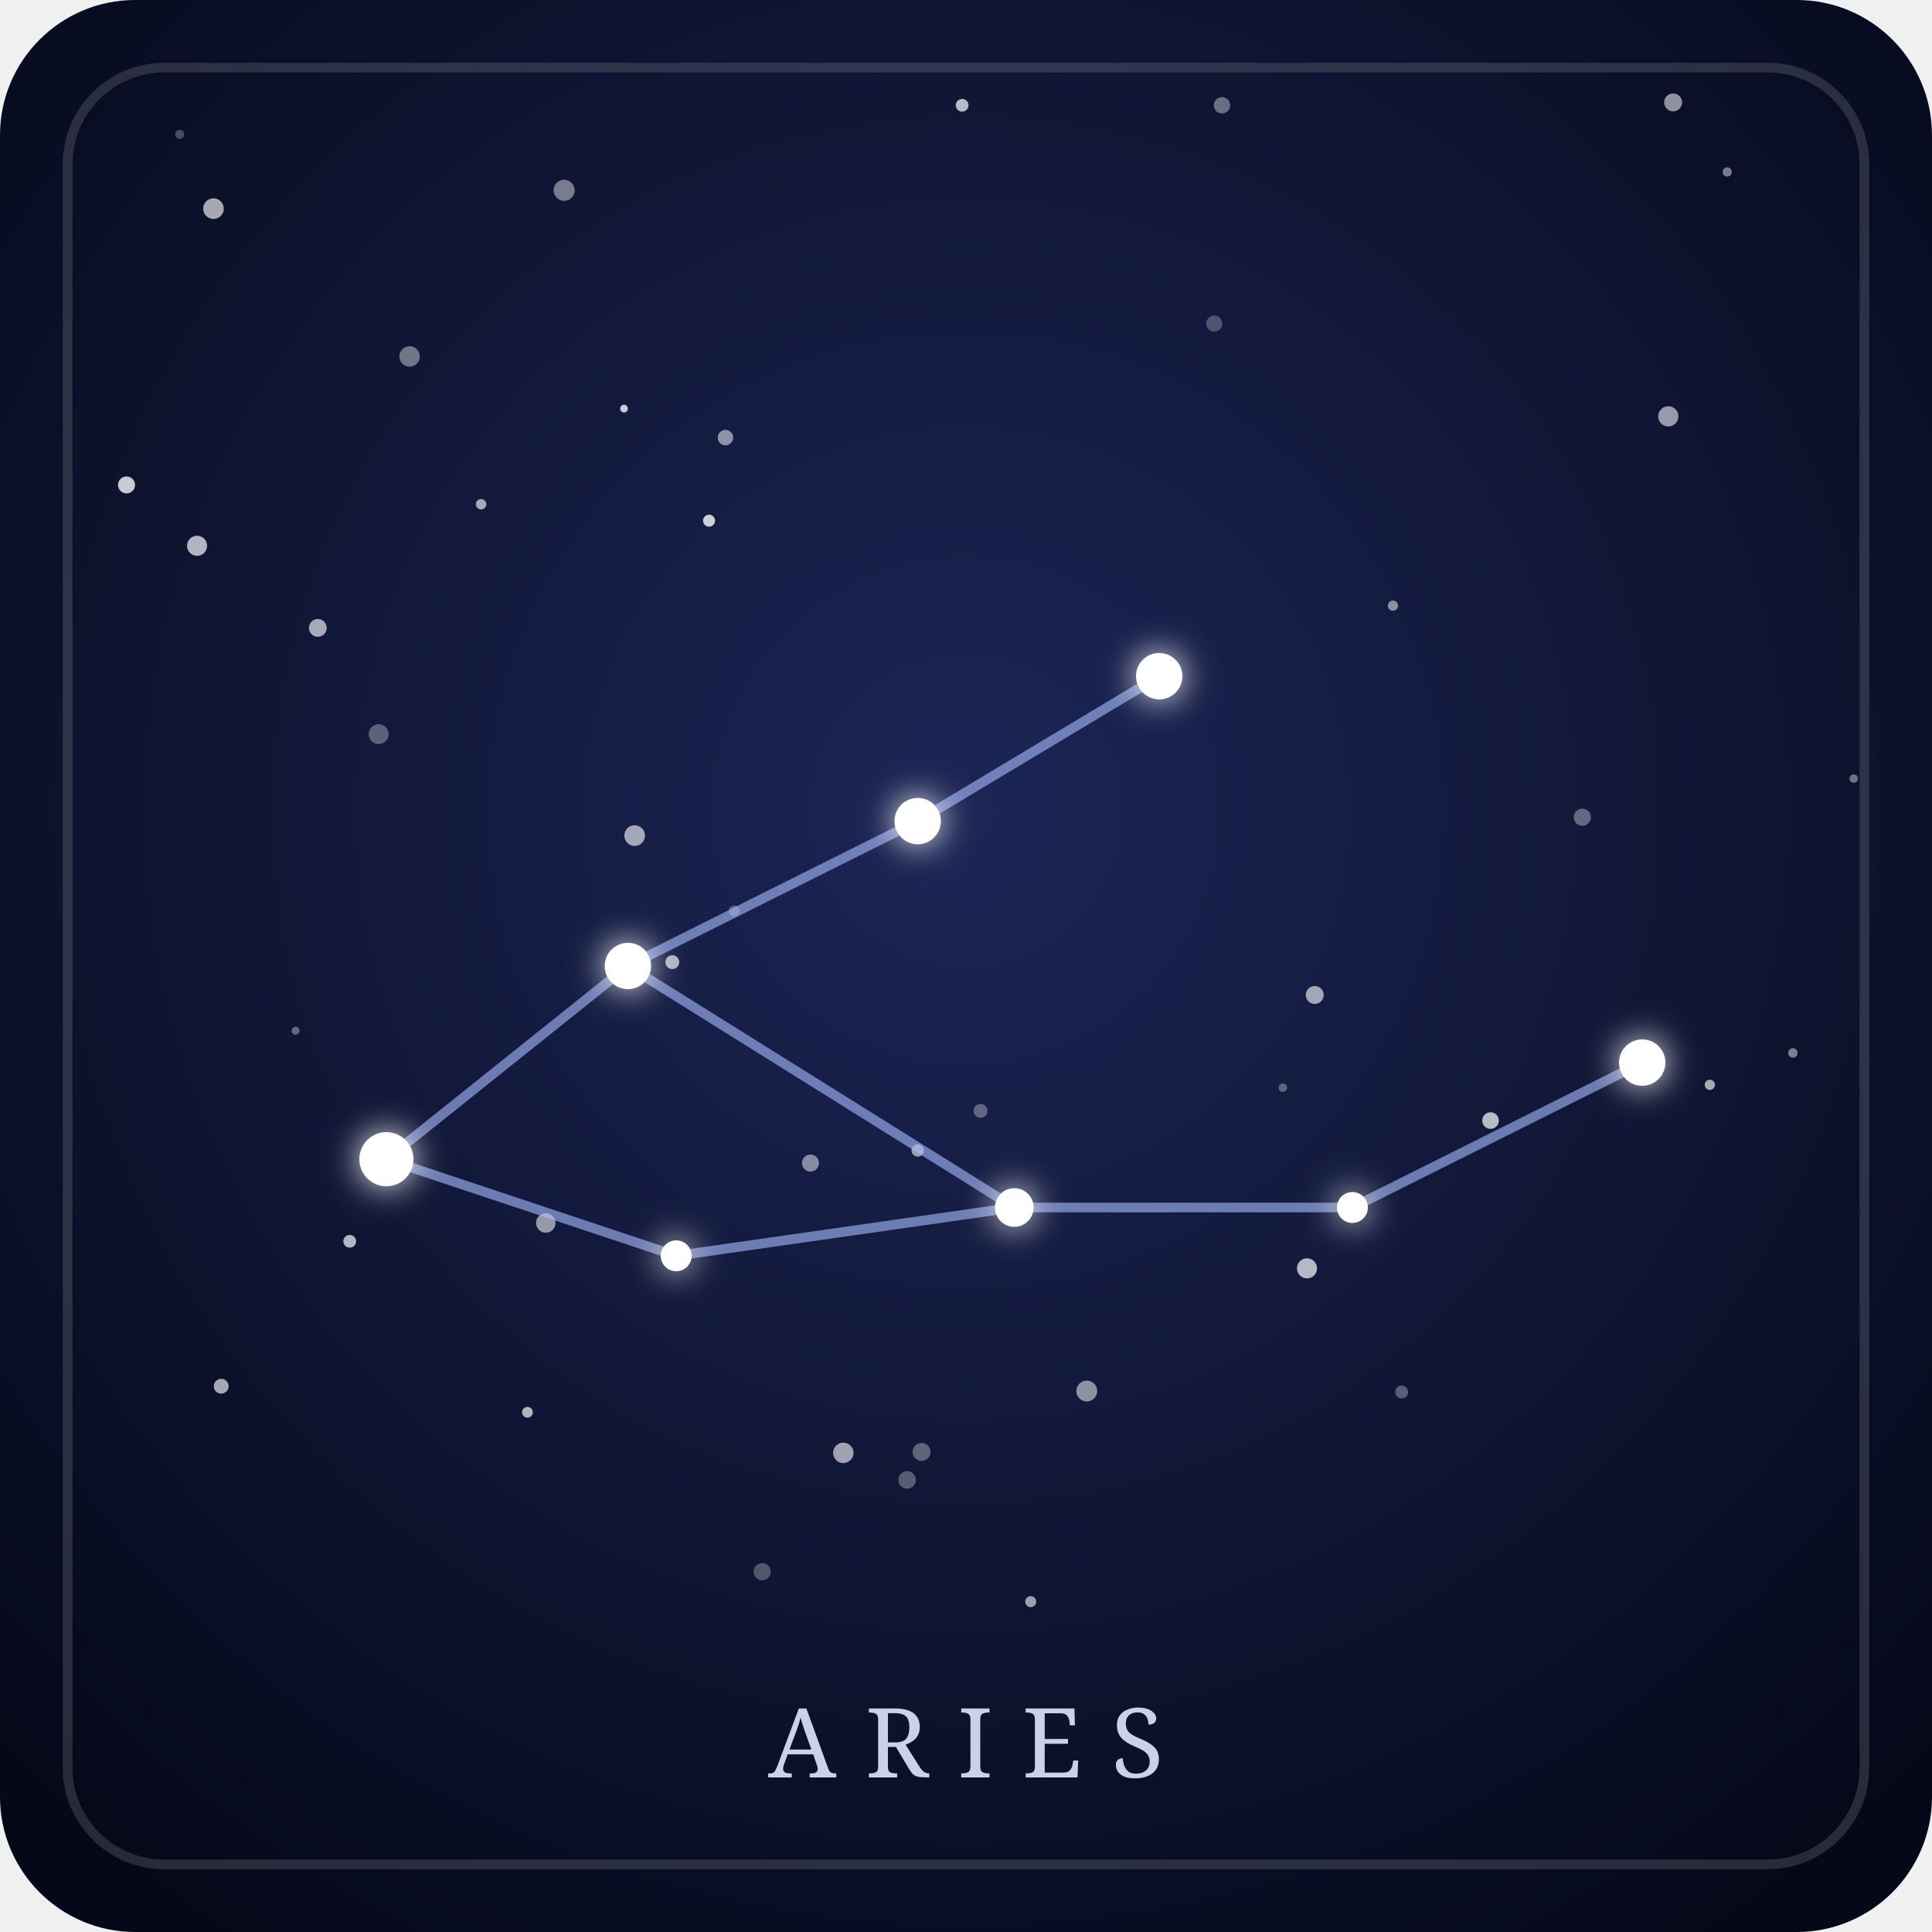
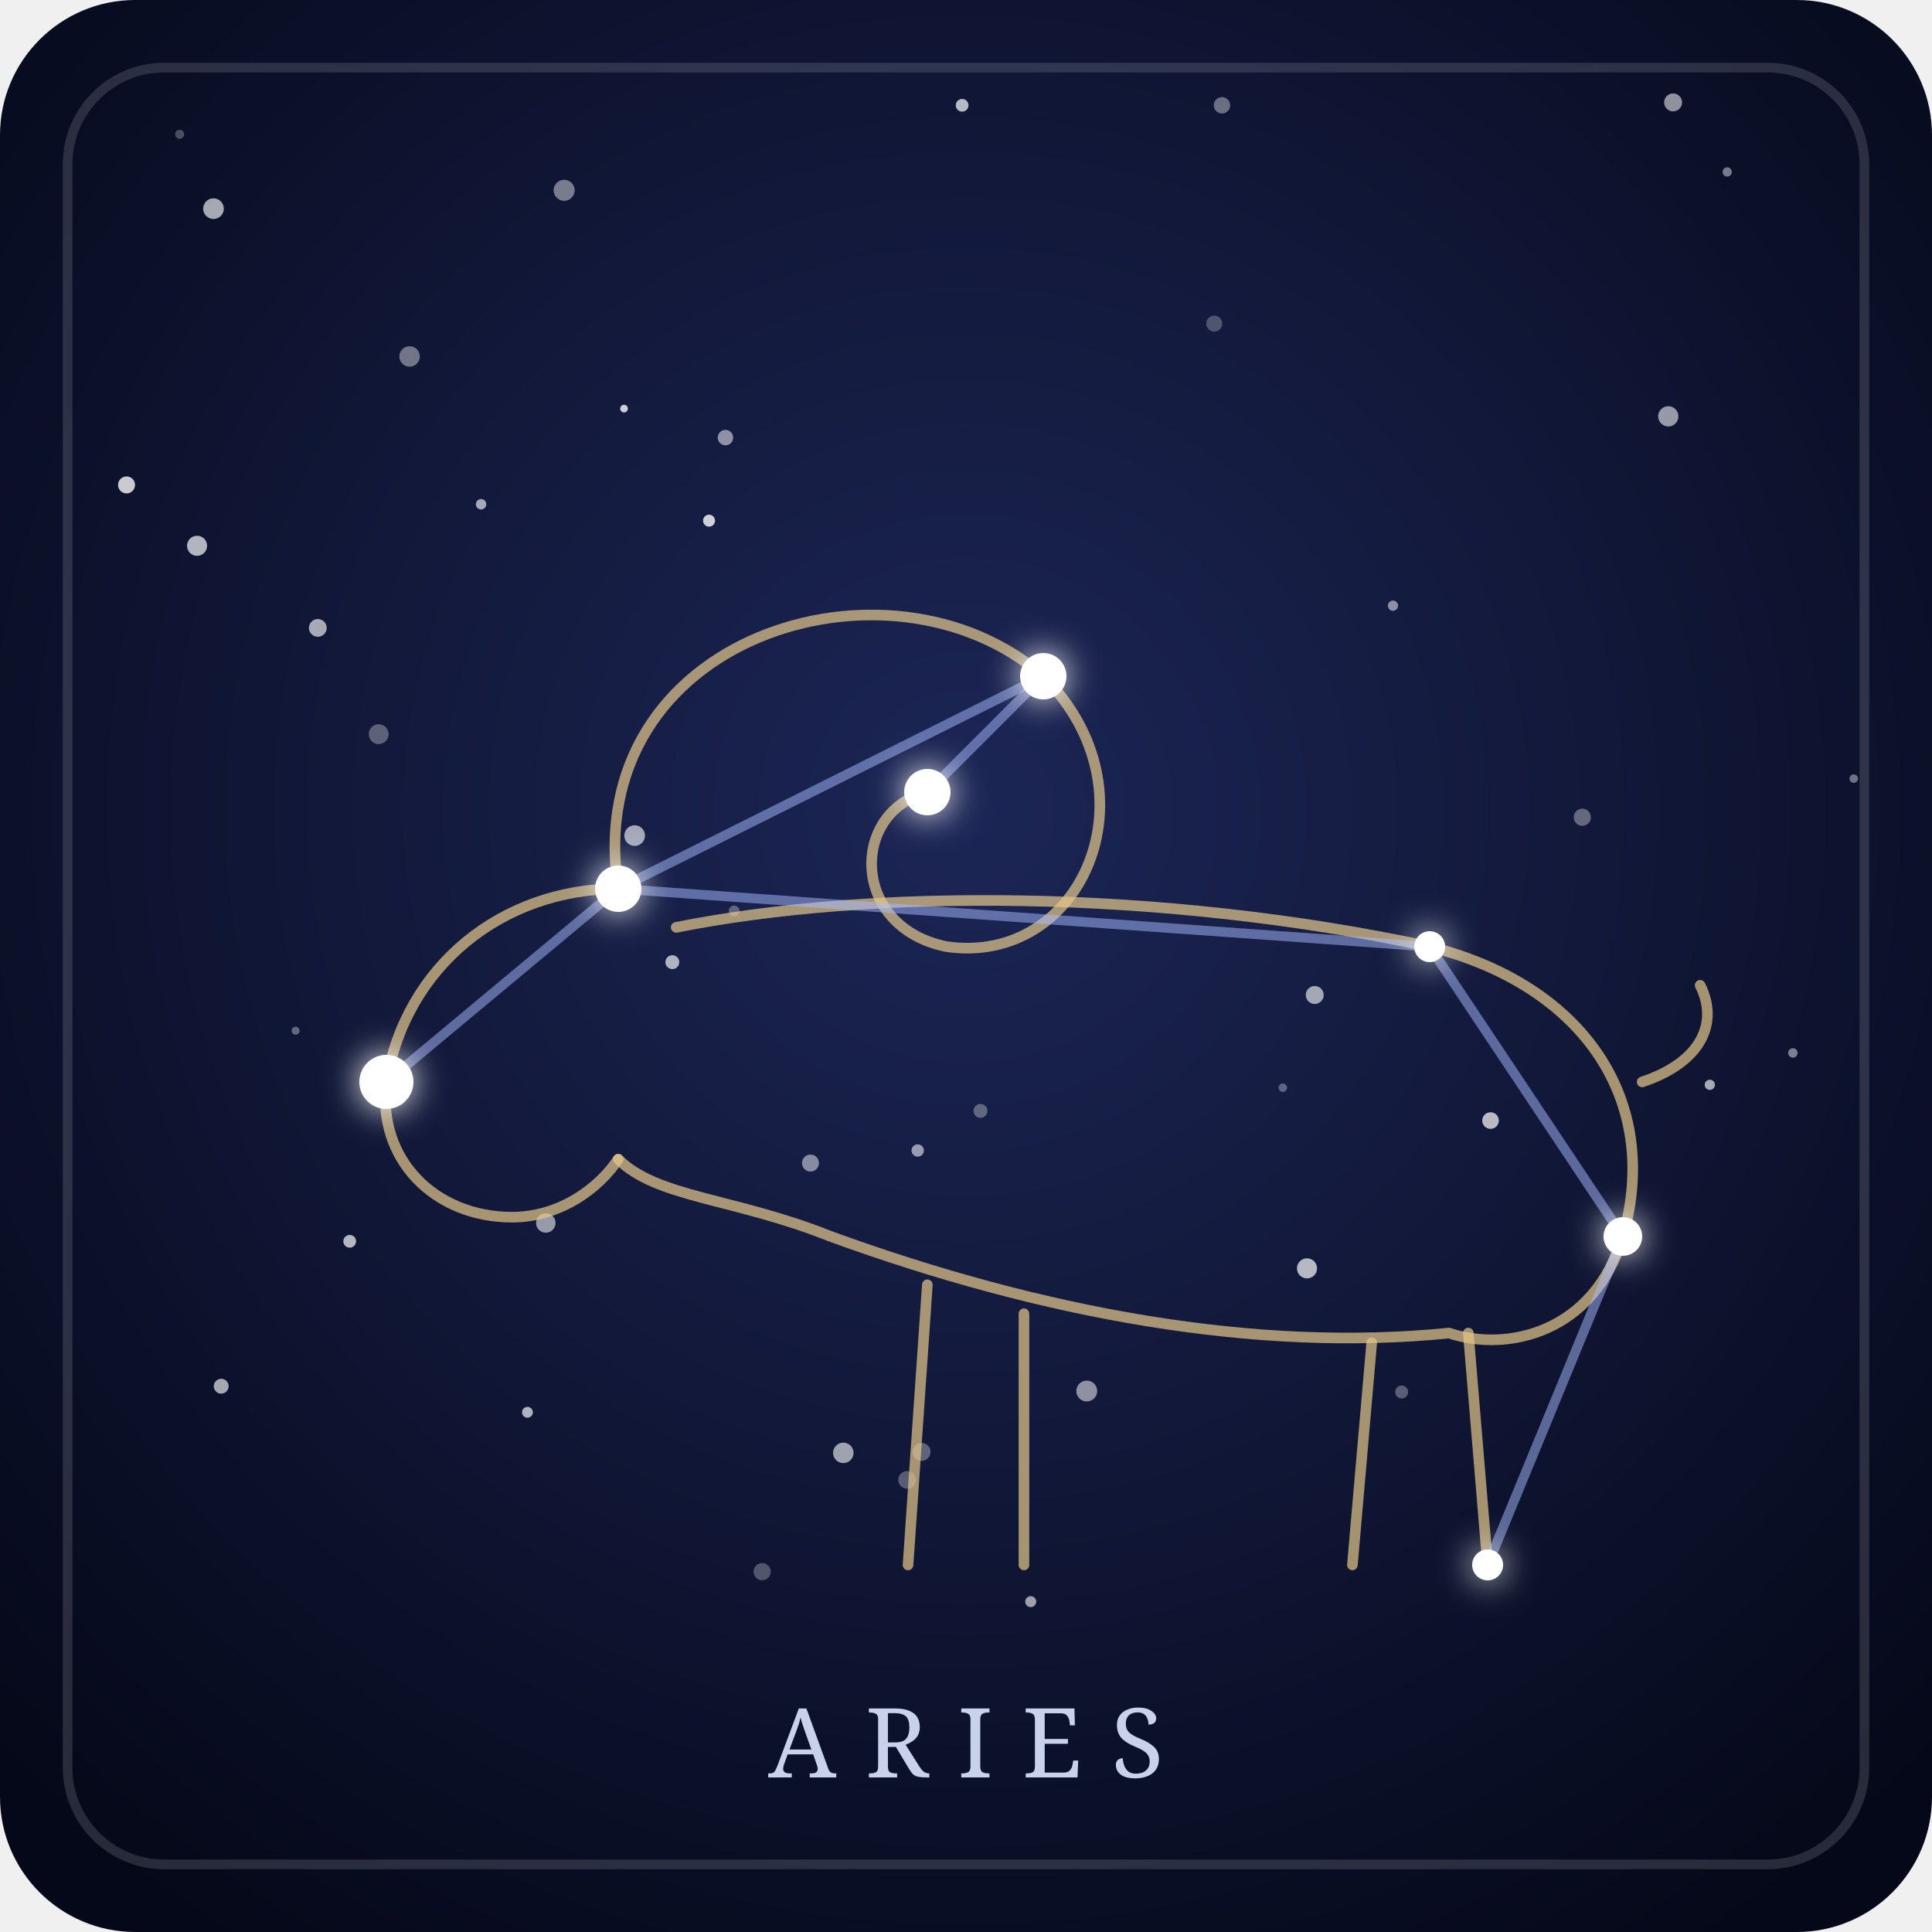
<svg xmlns="http://www.w3.org/2000/svg" viewBox="0 0 200 200" role="img" aria-labelledby="t-aries d-aries">
  <defs>
    <radialGradient id="fondo-aries" cx="50%" cy="42%" r="70%">
      <stop offset="0" stop-color="#1c2656" />
      <stop offset="1" stop-color="#050818" />
    </radialGradient>
    <filter id="brillo-aries" x="-300%" y="-300%" width="700%" height="700%">
      <feGaussianBlur stdDeviation="1.8" result="halo" />
      <feMerge>
        <feMergeNode in="halo" />
        <feMergeNode in="SourceGraphic" />
      </feMerge>
    </filter>
  </defs>
  <rect width="200" height="200" rx="14" fill="url(#fondo-aries)" />
  <rect x="7" y="7" width="186" height="186" rx="10" fill="none" stroke="#ffffff" stroke-opacity="0.14" />
  <g fill="#ffffff">
    <circle cx="75.1" cy="45.3" r="0.80" fill-opacity="0.52" />
    <circle cx="22.1" cy="21.6" r="1.07" fill-opacity="0.64" />
    <circle cx="58.4" cy="19.7" r="1.09" fill-opacity="0.44" />
    <circle cx="73.4" cy="53.9" r="0.62" fill-opacity="0.79" />
    <circle cx="178.8" cy="17.8" r="0.48" fill-opacity="0.44" />
    <circle cx="65.7" cy="86.5" r="1.07" fill-opacity="0.61" />
    <circle cx="64.6" cy="42.3" r="0.40" fill-opacity="0.78" />
    <circle cx="56.5" cy="126.6" r="1.01" fill-opacity="0.56" />
    <circle cx="106.7" cy="165.8" r="0.57" fill-opacity="0.59" />
    <circle cx="69.6" cy="99.6" r="0.72" fill-opacity="0.66" />
    <circle cx="83.9" cy="120.4" r="0.88" fill-opacity="0.49" />
    <circle cx="144.2" cy="62.7" r="0.53" fill-opacity="0.51" />
    <circle cx="13.1" cy="50.2" r="0.88" fill-opacity="0.78" />
    <circle cx="32.9" cy="65.0" r="0.92" fill-opacity="0.63" />
    <circle cx="172.7" cy="43.1" r="1.05" fill-opacity="0.57" />
    <circle cx="87.3" cy="150.4" r="1.06" fill-opacity="0.60" />
    <circle cx="99.6" cy="10.9" r="0.66" fill-opacity="0.70" />
    <circle cx="49.8" cy="52.2" r="0.54" fill-opacity="0.62" />
    <circle cx="22.9" cy="143.5" r="0.77" fill-opacity="0.63" />
    <circle cx="126.5" cy="10.9" r="0.85" fill-opacity="0.38" />
    <circle cx="177.0" cy="112.3" r="0.53" fill-opacity="0.63" />
    <circle cx="78.9" cy="162.7" r="0.89" fill-opacity="0.28" />
    <circle cx="101.5" cy="115.0" r="0.72" fill-opacity="0.32" />
    <circle cx="135.3" cy="131.3" r="1.04" fill-opacity="0.69" />
    <circle cx="36.2" cy="128.5" r="0.66" fill-opacity="0.69" />
    <circle cx="54.6" cy="146.2" r="0.56" fill-opacity="0.67" />
    <circle cx="145.1" cy="144.1" r="0.67" fill-opacity="0.31" />
    <circle cx="173.2" cy="10.6" r="0.93" fill-opacity="0.54" />
    <circle cx="154.3" cy="116.0" r="0.86" fill-opacity="0.70" />
    <circle cx="191.9" cy="80.6" r="0.44" fill-opacity="0.40" />
    <circle cx="30.6" cy="106.7" r="0.41" fill-opacity="0.35" />
    <circle cx="132.8" cy="112.6" r="0.44" fill-opacity="0.32" />
    <circle cx="112.5" cy="144.0" r="1.08" fill-opacity="0.52" />
    <circle cx="42.4" cy="36.9" r="1.06" fill-opacity="0.41" />
    <circle cx="95.4" cy="150.3" r="0.93" fill-opacity="0.33" />
    <circle cx="185.6" cy="109.0" r="0.49" fill-opacity="0.46" />
    <circle cx="76.0" cy="94.3" r="0.56" fill-opacity="0.31" />
    <circle cx="18.6" cy="13.9" r="0.47" fill-opacity="0.26" />
    <circle cx="163.8" cy="84.6" r="0.89" fill-opacity="0.35" />
    <circle cx="93.9" cy="153.2" r="0.91" fill-opacity="0.30" />
    <circle cx="136.1" cy="103.0" r="0.93" fill-opacity="0.61" />
    <circle cx="125.7" cy="33.5" r="0.83" fill-opacity="0.26" />
    <circle cx="20.4" cy="56.5" r="1.04" fill-opacity="0.68" />
    <circle cx="95.0" cy="119.1" r="0.64" fill-opacity="0.56" />
    <circle cx="39.2" cy="76.0" r="1.03" fill-opacity="0.32" />
  </g>
-   <g stroke="#a9bcff" stroke-width="1" stroke-opacity="0.6" stroke-linecap="round">
-     <line x1="40" y1="120" x2="65" y2="100" />
-     <line x1="65" y1="100" x2="95" y2="85" />
-     <line x1="95" y1="85" x2="120" y2="70" />
-     <line x1="40" y1="120" x2="70" y2="130" />
-     <line x1="70" y1="130" x2="105" y2="125" />
-     <line x1="105" y1="125" x2="140" y2="125" />
-     <line x1="140" y1="125" x2="170" y2="110" />
-     <line x1="65" y1="100" x2="105" y2="125" />
+   <g fill="none" stroke="#e6c98b" stroke-opacity="0.7" stroke-width="1.1" stroke-linecap="round" stroke-linejoin="round">
+     <path d="M64 92 C60 66 92 56 108 70 C120 82 112 100 98 98 C88 96 88 84 96 82" />
+     <path d="M64 92 C52 92 42 100 40 112 C39 120 45 126 53 126 C58 126 62 123 64 120" />
+     <path d="M70 96 C90 92 120 92 148 98 C164 102 172 114 168 128 C165 138 156 140 150 138 C130 140 108 136 86 128 C76 124 68 124 64 120" />
+     <path d="M96 133 L94 162" />
+     <path d="M106 136 L106 162" />
+     <path d="M142 139 L140 162" />
+     <path d="M152 138 L154 162" />
+     <path d="M170 112 C176 110 178 106 176 102" />
+   </g>
+   <g stroke="#a9bcff" stroke-width="1" stroke-opacity="0.5" stroke-linecap="round">
+     <line x1="40" y1="112" x2="64" y2="92" />
+     <line x1="64" y1="92" x2="108" y2="70" />
+     <line x1="108" y1="70" x2="96" y2="82" />
+     <line x1="64" y1="92" x2="148" y2="98" />
+     <line x1="148" y1="98" x2="168" y2="128" />
+     <line x1="168" y1="128" x2="154" y2="162" />
  </g>
  <g fill="#ffffff" filter="url(#brillo-aries)">
-     <circle cx="40" cy="120" r="2.8" />
-     <circle cx="65" cy="100" r="2.4" />
-     <circle cx="95" cy="85" r="2.4" />
-     <circle cx="120" cy="70" r="2.4" />
-     <circle cx="70" cy="130" r="1.6" />
-     <circle cx="105" cy="125" r="2.0" />
-     <circle cx="140" cy="125" r="1.6" />
-     <circle cx="170" cy="110" r="2.4" />
+     <circle cx="40" cy="112" r="2.8" />
+     <circle cx="64" cy="92" r="2.4" />
+     <circle cx="96" cy="82" r="2.4" />
+     <circle cx="108" cy="70" r="2.4" />
+     <circle cx="148" cy="98" r="1.6" />
+     <circle cx="168" cy="128" r="2.0" />
+     <circle cx="154" cy="162" r="1.6" />
  </g>
  <text x="100" y="184" text-anchor="middle" font-family="Georgia, serif" font-size="10" letter-spacing="3" fill="#dfe6ff" fill-opacity="0.9">ARIES</text>
</svg>
